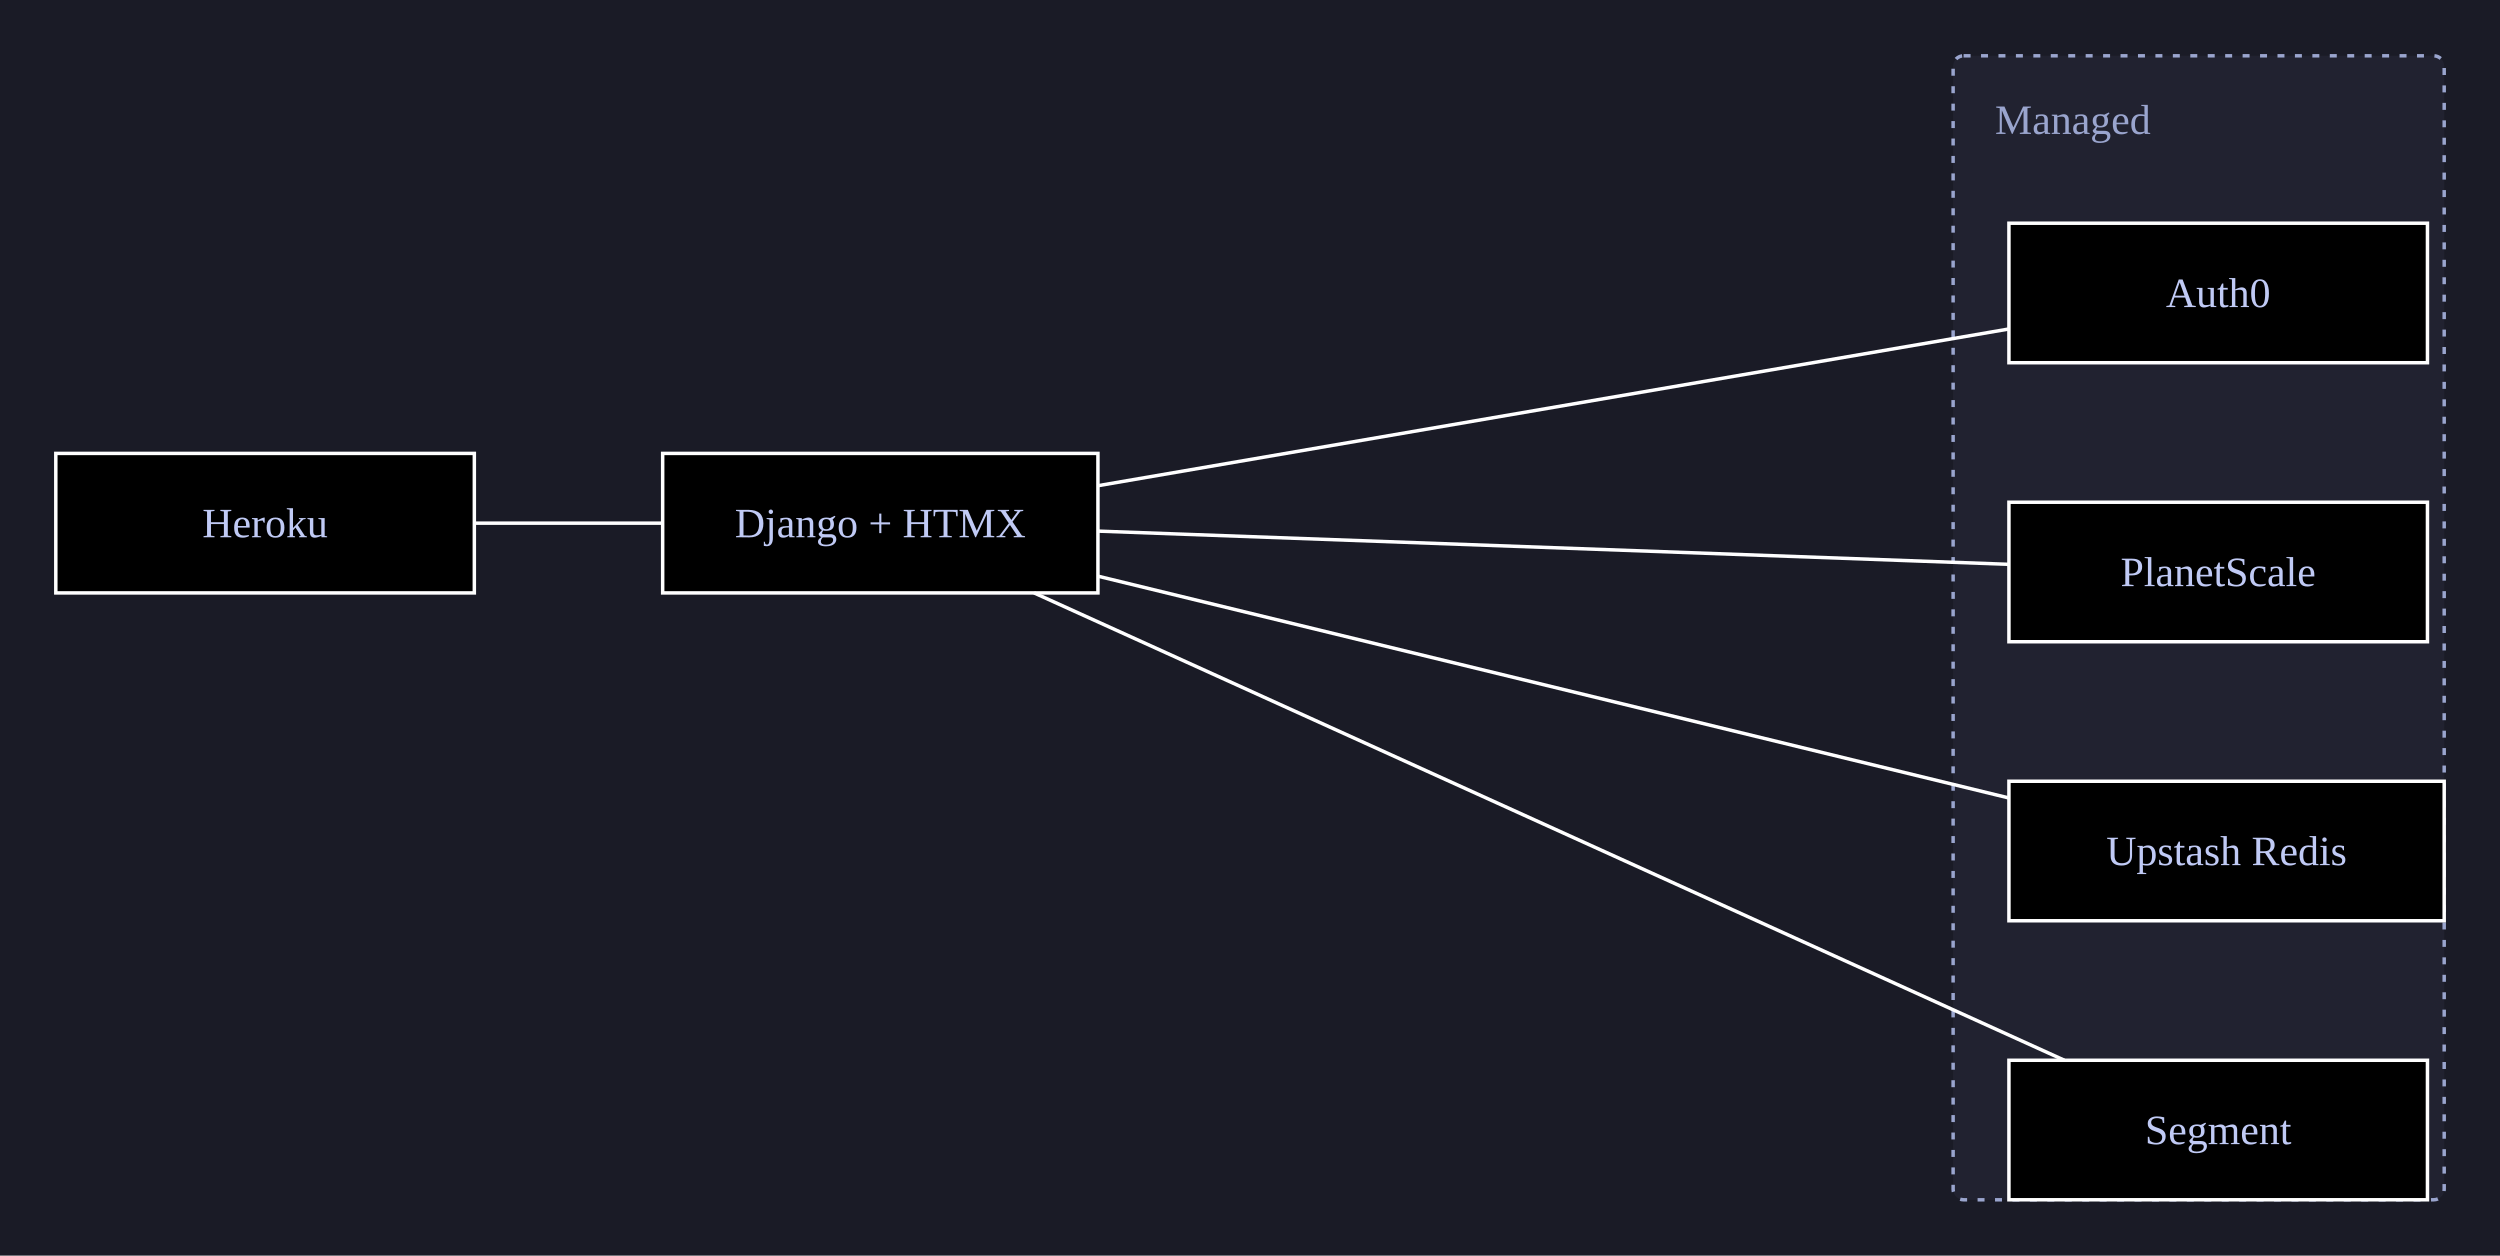
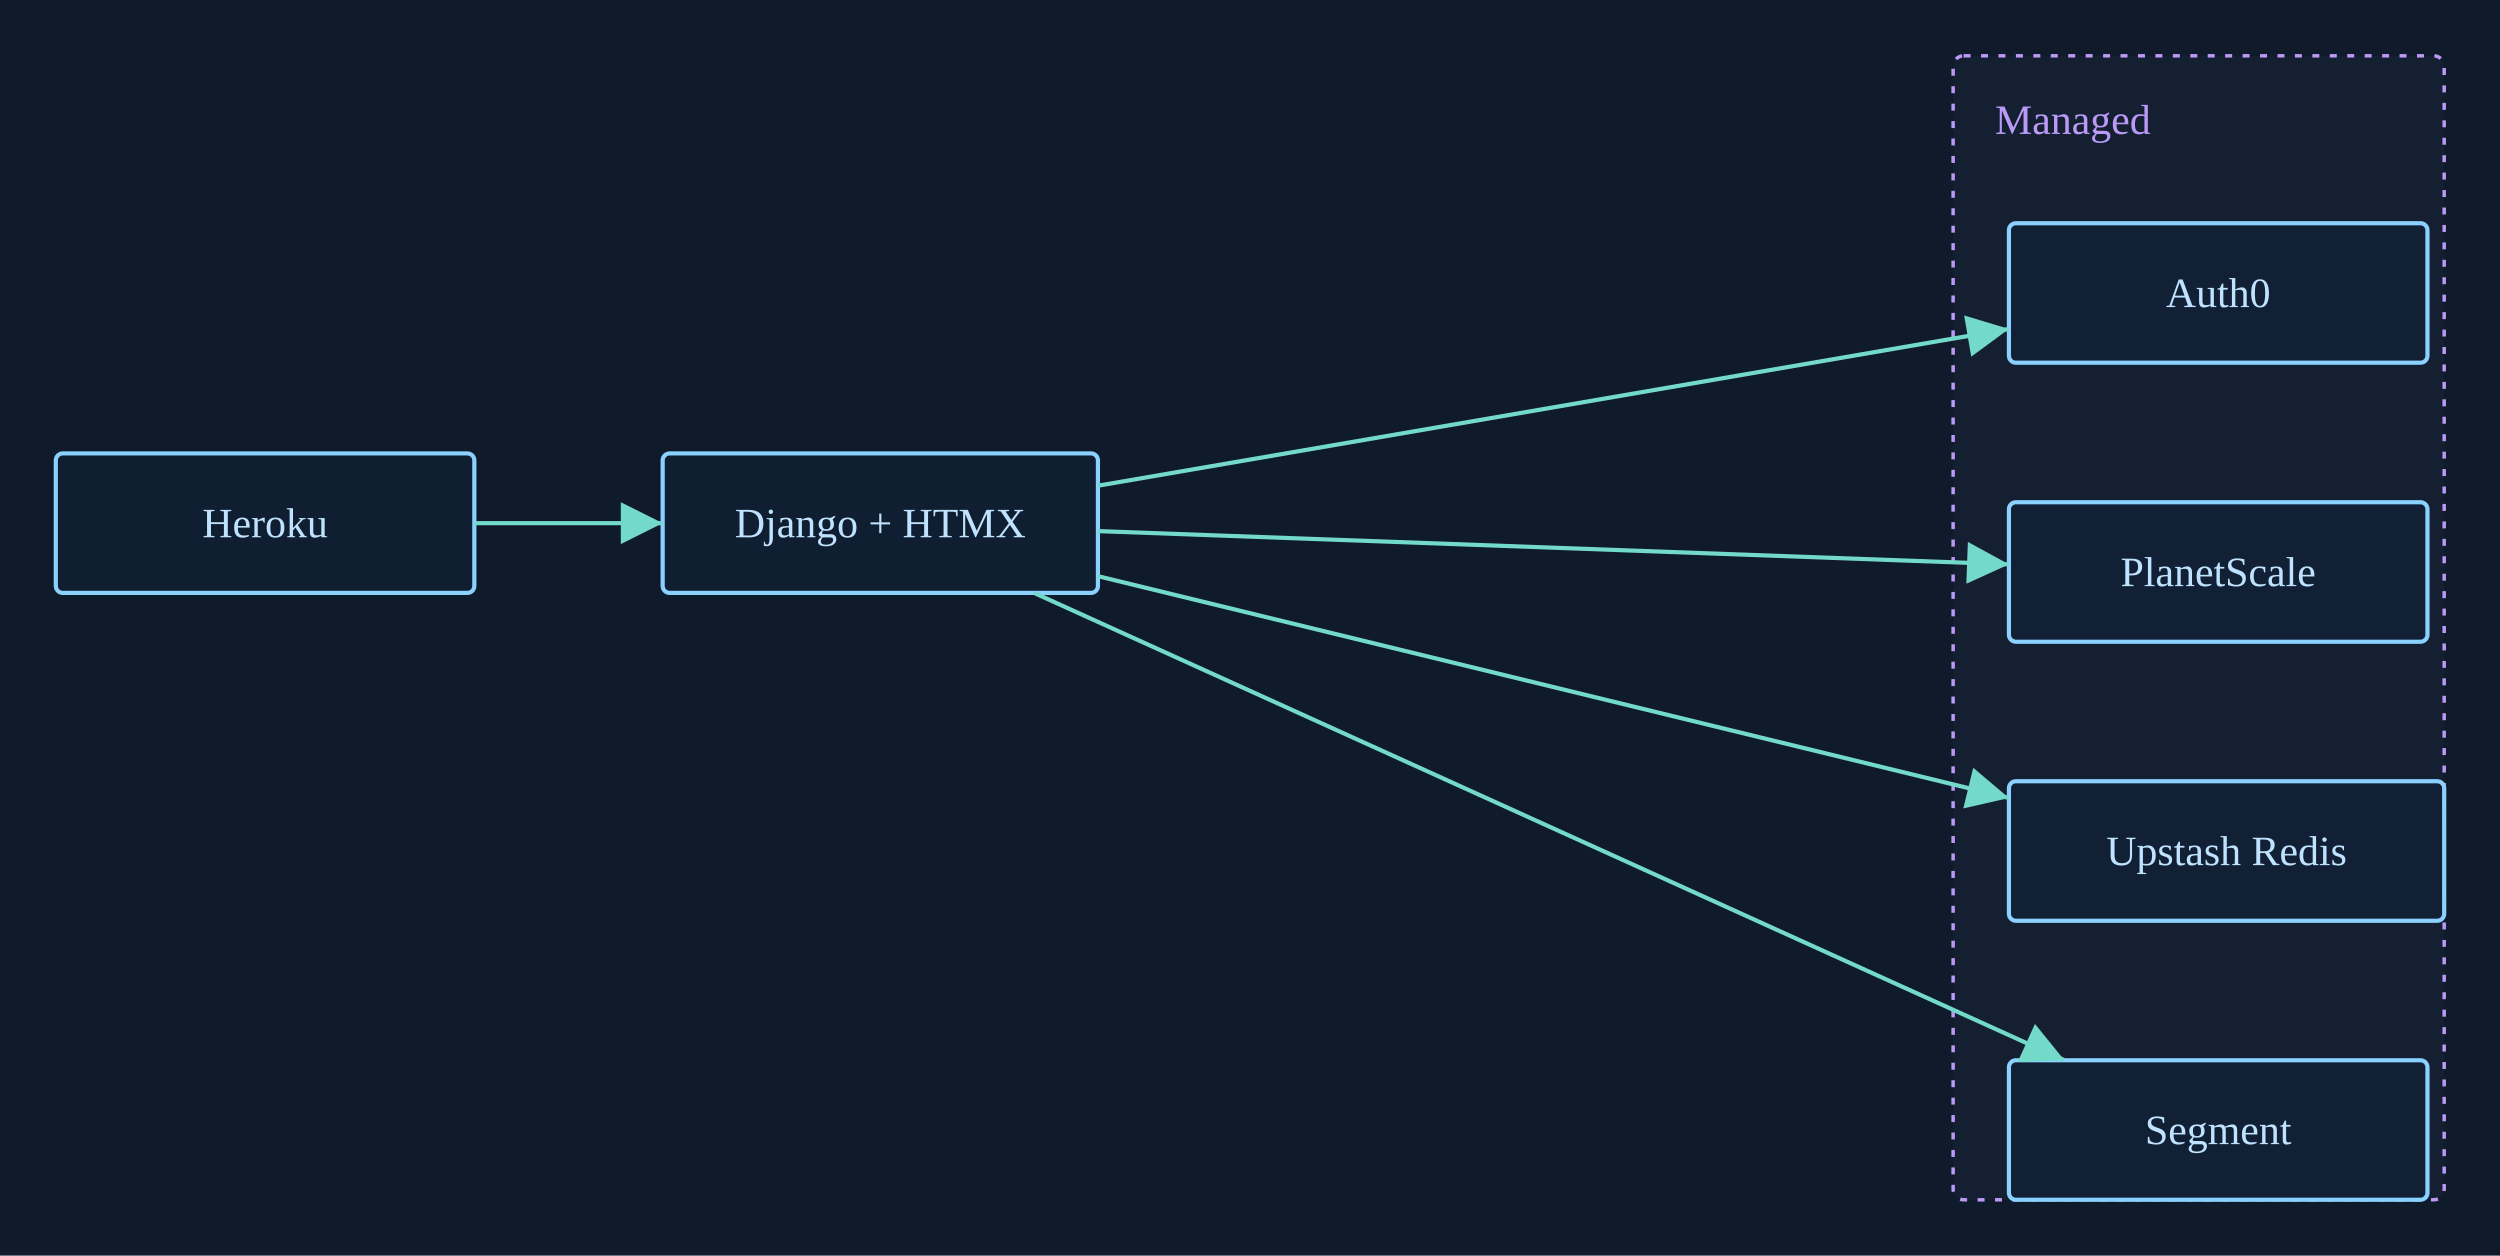
<svg xmlns="http://www.w3.org/2000/svg" viewBox="0.00 0.00 716.80 360.00" width="716.80" height="360.00">
-   <rect x="0.00" y="0.00" width="716.80" height="360.00" fill="#1a1b26" />
+   <defs>
+     <marker id="ah-filled" markerWidth="10" markerHeight="10" refX="10" refY="5" orient="auto">
+       <path d="M0,0 L10,5 L0,10 Z" fill="context-stroke" stroke="none" />
+     </marker>
+   </defs>
+   <rect x="0.00" y="0.00" width="716.80" height="360.00" fill="#0f1a2b" />
  <g id="group-hosted" data-element-id="hosted" data-kind="group">
-     <rect x="560.00" y="16.00" width="140.80" height="328.00" rx="3.00" fill="#9aa5ce" fill-opacity="0.06" stroke="#9aa5ce" stroke-width="1.00" stroke-dasharray="2,3" />
-     <text x="572.00" y="38.40" text-anchor="start" fill="#9aa5ce">
+     <rect x="560.00" y="16.00" width="140.80" height="328.00" rx="3.00" fill="#bb9af7" fill-opacity="0.04" stroke="#bb9af7" stroke-width="1.00" stroke-dasharray="2,3" />
+     <text x="572.00" y="38.40" text-anchor="start" fill="#bb9af7">
      <tspan x="572.00" dy="0">Managed</tspan>
    </text>
  </g>
  <g id="node-app" data-element-id="app" data-kind="node">
-     <rect x="190.00" y="130.00" width="124.80" height="40.00" rx="0.00" fill="#000000" stroke="#FFFFFF" />
-     <text x="252.40" y="150.00" text-anchor="middle" dominant-baseline="central" fill="#c0caf5">
+     <rect x="190.00" y="130.00" width="124.80" height="40.00" rx="2.00" fill="#122238" fill-opacity="0.55" stroke="#8ad1ff" stroke-width="1.20" />
+     <text x="252.40" y="150.00" text-anchor="middle" dominant-baseline="central" fill="#bfe3ff">
      <tspan x="252.40" dy="0">Django + HTMX</tspan>
    </text>
  </g>
  <g id="node-auth0" data-element-id="auth0" data-kind="node">
-     <rect x="576.00" y="64.00" width="120.00" height="40.00" rx="0.00" fill="#000000" stroke="#FFFFFF" />
-     <text x="636.00" y="84.00" text-anchor="middle" dominant-baseline="central" fill="#c0caf5">
+     <rect x="576.00" y="64.00" width="120.00" height="40.00" rx="2.00" fill="#122238" fill-opacity="0.55" stroke="#8ad1ff" stroke-width="1.20" />
+     <text x="636.00" y="84.00" text-anchor="middle" dominant-baseline="central" fill="#bfe3ff">
      <tspan x="636.00" dy="0">Auth0</tspan>
    </text>
  </g>
  <g id="node-heroku" data-element-id="heroku" data-kind="node">
-     <rect x="16.00" y="130.00" width="120.00" height="40.00" rx="0.00" fill="#000000" stroke="#FFFFFF" />
-     <text x="76.00" y="150.00" text-anchor="middle" dominant-baseline="central" fill="#c0caf5">
+     <rect x="16.00" y="130.00" width="120.00" height="40.00" rx="2.00" fill="#122238" fill-opacity="0.55" stroke="#8ad1ff" stroke-width="1.20" />
+     <text x="76.00" y="150.00" text-anchor="middle" dominant-baseline="central" fill="#bfe3ff">
      <tspan x="76.00" dy="0">Heroku</tspan>
    </text>
  </g>
  <g id="node-planetscale" data-element-id="planetscale" data-kind="node">
-     <rect x="576.00" y="144.00" width="120.00" height="40.00" rx="0.00" fill="#000000" stroke="#FFFFFF" />
-     <text x="636.00" y="164.00" text-anchor="middle" dominant-baseline="central" fill="#c0caf5">
+     <rect x="576.00" y="144.00" width="120.00" height="40.00" rx="2.00" fill="#122238" fill-opacity="0.55" stroke="#8ad1ff" stroke-width="1.20" />
+     <text x="636.00" y="164.00" text-anchor="middle" dominant-baseline="central" fill="#bfe3ff">
      <tspan x="636.00" dy="0">PlanetScale</tspan>
    </text>
  </g>
  <g id="node-segment" data-element-id="segment" data-kind="node">
-     <rect x="576.00" y="304.00" width="120.00" height="40.00" rx="0.00" fill="#000000" stroke="#FFFFFF" />
-     <text x="636.00" y="324.00" text-anchor="middle" dominant-baseline="central" fill="#c0caf5">
+     <rect x="576.00" y="304.00" width="120.00" height="40.00" rx="2.00" fill="#122238" fill-opacity="0.55" stroke="#8ad1ff" stroke-width="1.20" />
+     <text x="636.00" y="324.00" text-anchor="middle" dominant-baseline="central" fill="#bfe3ff">
      <tspan x="636.00" dy="0">Segment</tspan>
    </text>
  </g>
  <g id="node-upstash" data-element-id="upstash" data-kind="node">
-     <rect x="576.00" y="224.00" width="124.80" height="40.00" rx="0.00" fill="#000000" stroke="#FFFFFF" />
-     <text x="638.40" y="244.00" text-anchor="middle" dominant-baseline="central" fill="#c0caf5">
+     <rect x="576.00" y="224.00" width="124.80" height="40.00" rx="2.00" fill="#122238" fill-opacity="0.55" stroke="#8ad1ff" stroke-width="1.20" />
+     <text x="638.40" y="244.00" text-anchor="middle" dominant-baseline="central" fill="#bfe3ff">
      <tspan x="638.40" dy="0">Upstash Redis</tspan>
    </text>
  </g>
  <g id="edge-app__auth0" data-element-id="app__auth0" data-kind="edge">
    <path d="M 314.80,139.26 L 576.00,94.32" fill="none" stroke="transparent" stroke-width="12" style="pointer-events: stroke" />
-     <path d="M 314.80,139.26 L 576.00,94.32" fill="none" stroke="#FFFFFF" stroke-width="1.00" />
+     <path d="M 314.80,139.26 L 576.00,94.32" fill="none" stroke="#73daca" stroke-width="1.20" marker-end="url(#ah-filled)" />
  </g>
  <g id="edge-app__planetscale" data-element-id="app__planetscale" data-kind="edge">
    <path d="M 314.80,152.28 L 576.00,161.81" fill="none" stroke="transparent" stroke-width="12" style="pointer-events: stroke" />
-     <path d="M 314.80,152.28 L 576.00,161.81" fill="none" stroke="#FFFFFF" stroke-width="1.00" />
+     <path d="M 314.80,152.28 L 576.00,161.81" fill="none" stroke="#73daca" stroke-width="1.20" marker-end="url(#ah-filled)" />
  </g>
  <g id="edge-app__segment" data-element-id="app__segment" data-kind="edge">
    <path d="M 296.49,170.00 L 591.91,304.00" fill="none" stroke="transparent" stroke-width="12" style="pointer-events: stroke" />
-     <path d="M 296.49,170.00 L 591.91,304.00" fill="none" stroke="#FFFFFF" stroke-width="1.00" />
+     <path d="M 296.49,170.00 L 591.91,304.00" fill="none" stroke="#73daca" stroke-width="1.20" marker-end="url(#ah-filled)" />
  </g>
  <g id="edge-app__upstash" data-element-id="app__upstash" data-kind="edge">
    <path d="M 314.80,165.20 L 576.00,228.80" fill="none" stroke="transparent" stroke-width="12" style="pointer-events: stroke" />
-     <path d="M 314.80,165.20 L 576.00,228.80" fill="none" stroke="#FFFFFF" stroke-width="1.00" />
+     <path d="M 314.80,165.20 L 576.00,228.80" fill="none" stroke="#73daca" stroke-width="1.20" marker-end="url(#ah-filled)" />
  </g>
  <g id="edge-heroku__app" data-element-id="heroku__app" data-kind="edge">
    <path d="M 136.00,150.00 L 190.00,150.00" fill="none" stroke="transparent" stroke-width="12" style="pointer-events: stroke" />
-     <path d="M 136.00,150.00 L 190.00,150.00" fill="none" stroke="#FFFFFF" stroke-width="1.00" />
+     <path d="M 136.00,150.00 L 190.00,150.00" fill="none" stroke="#73daca" stroke-width="1.20" marker-end="url(#ah-filled)" />
  </g>
</svg>
